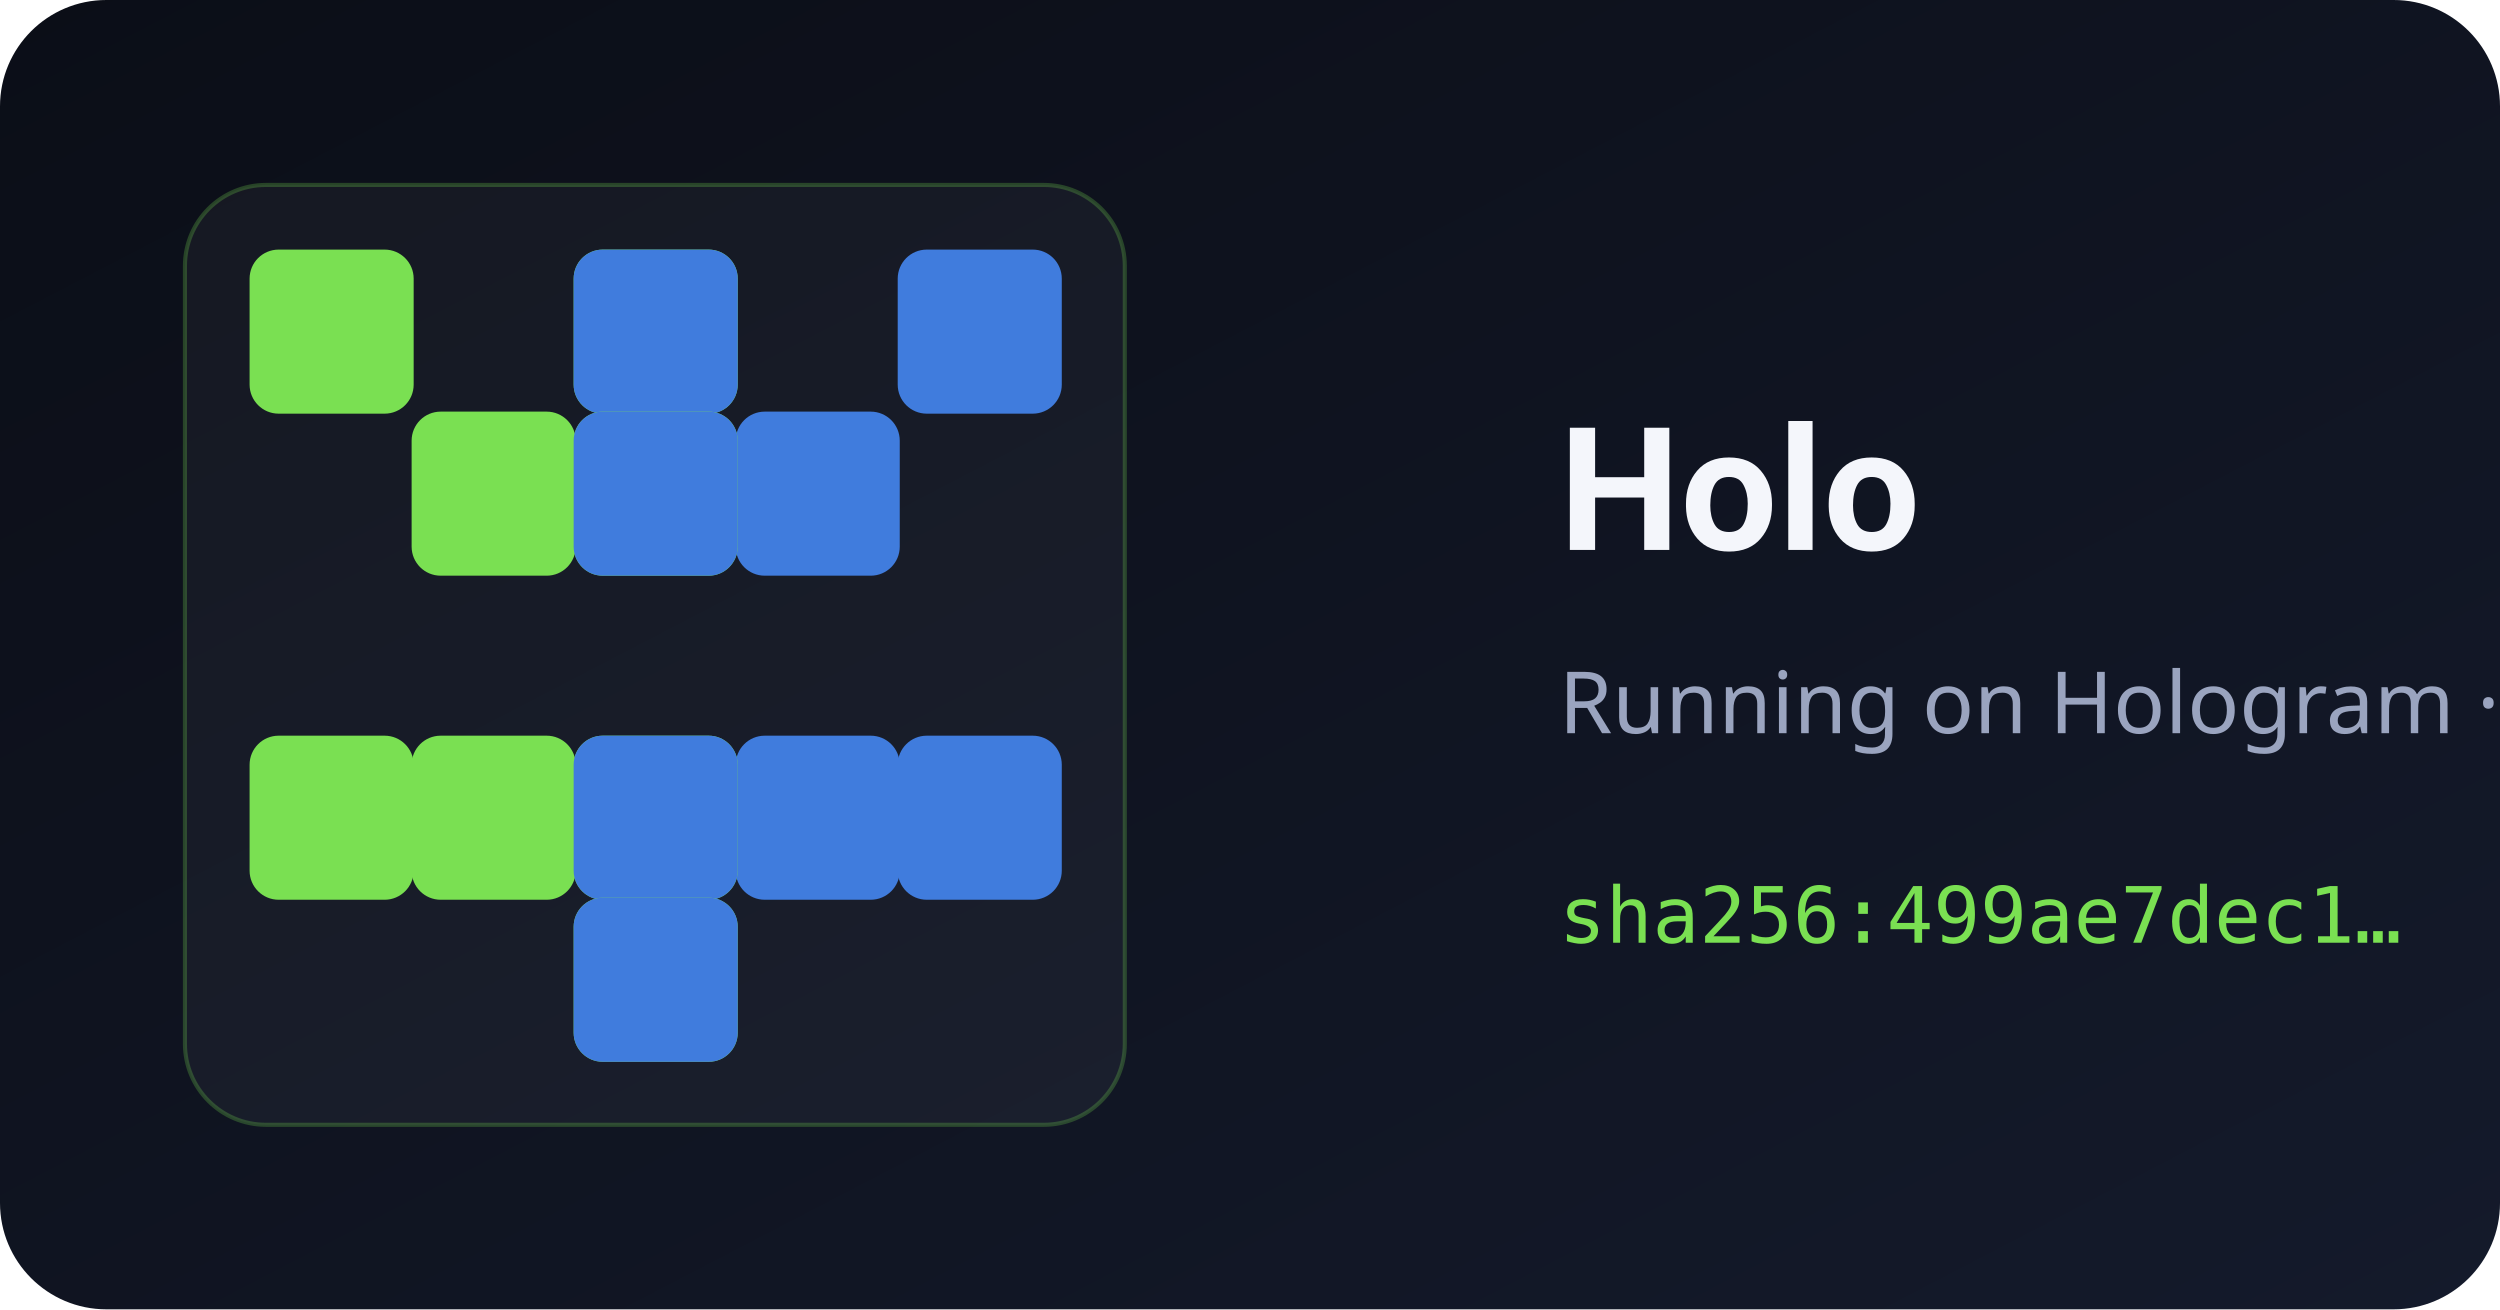
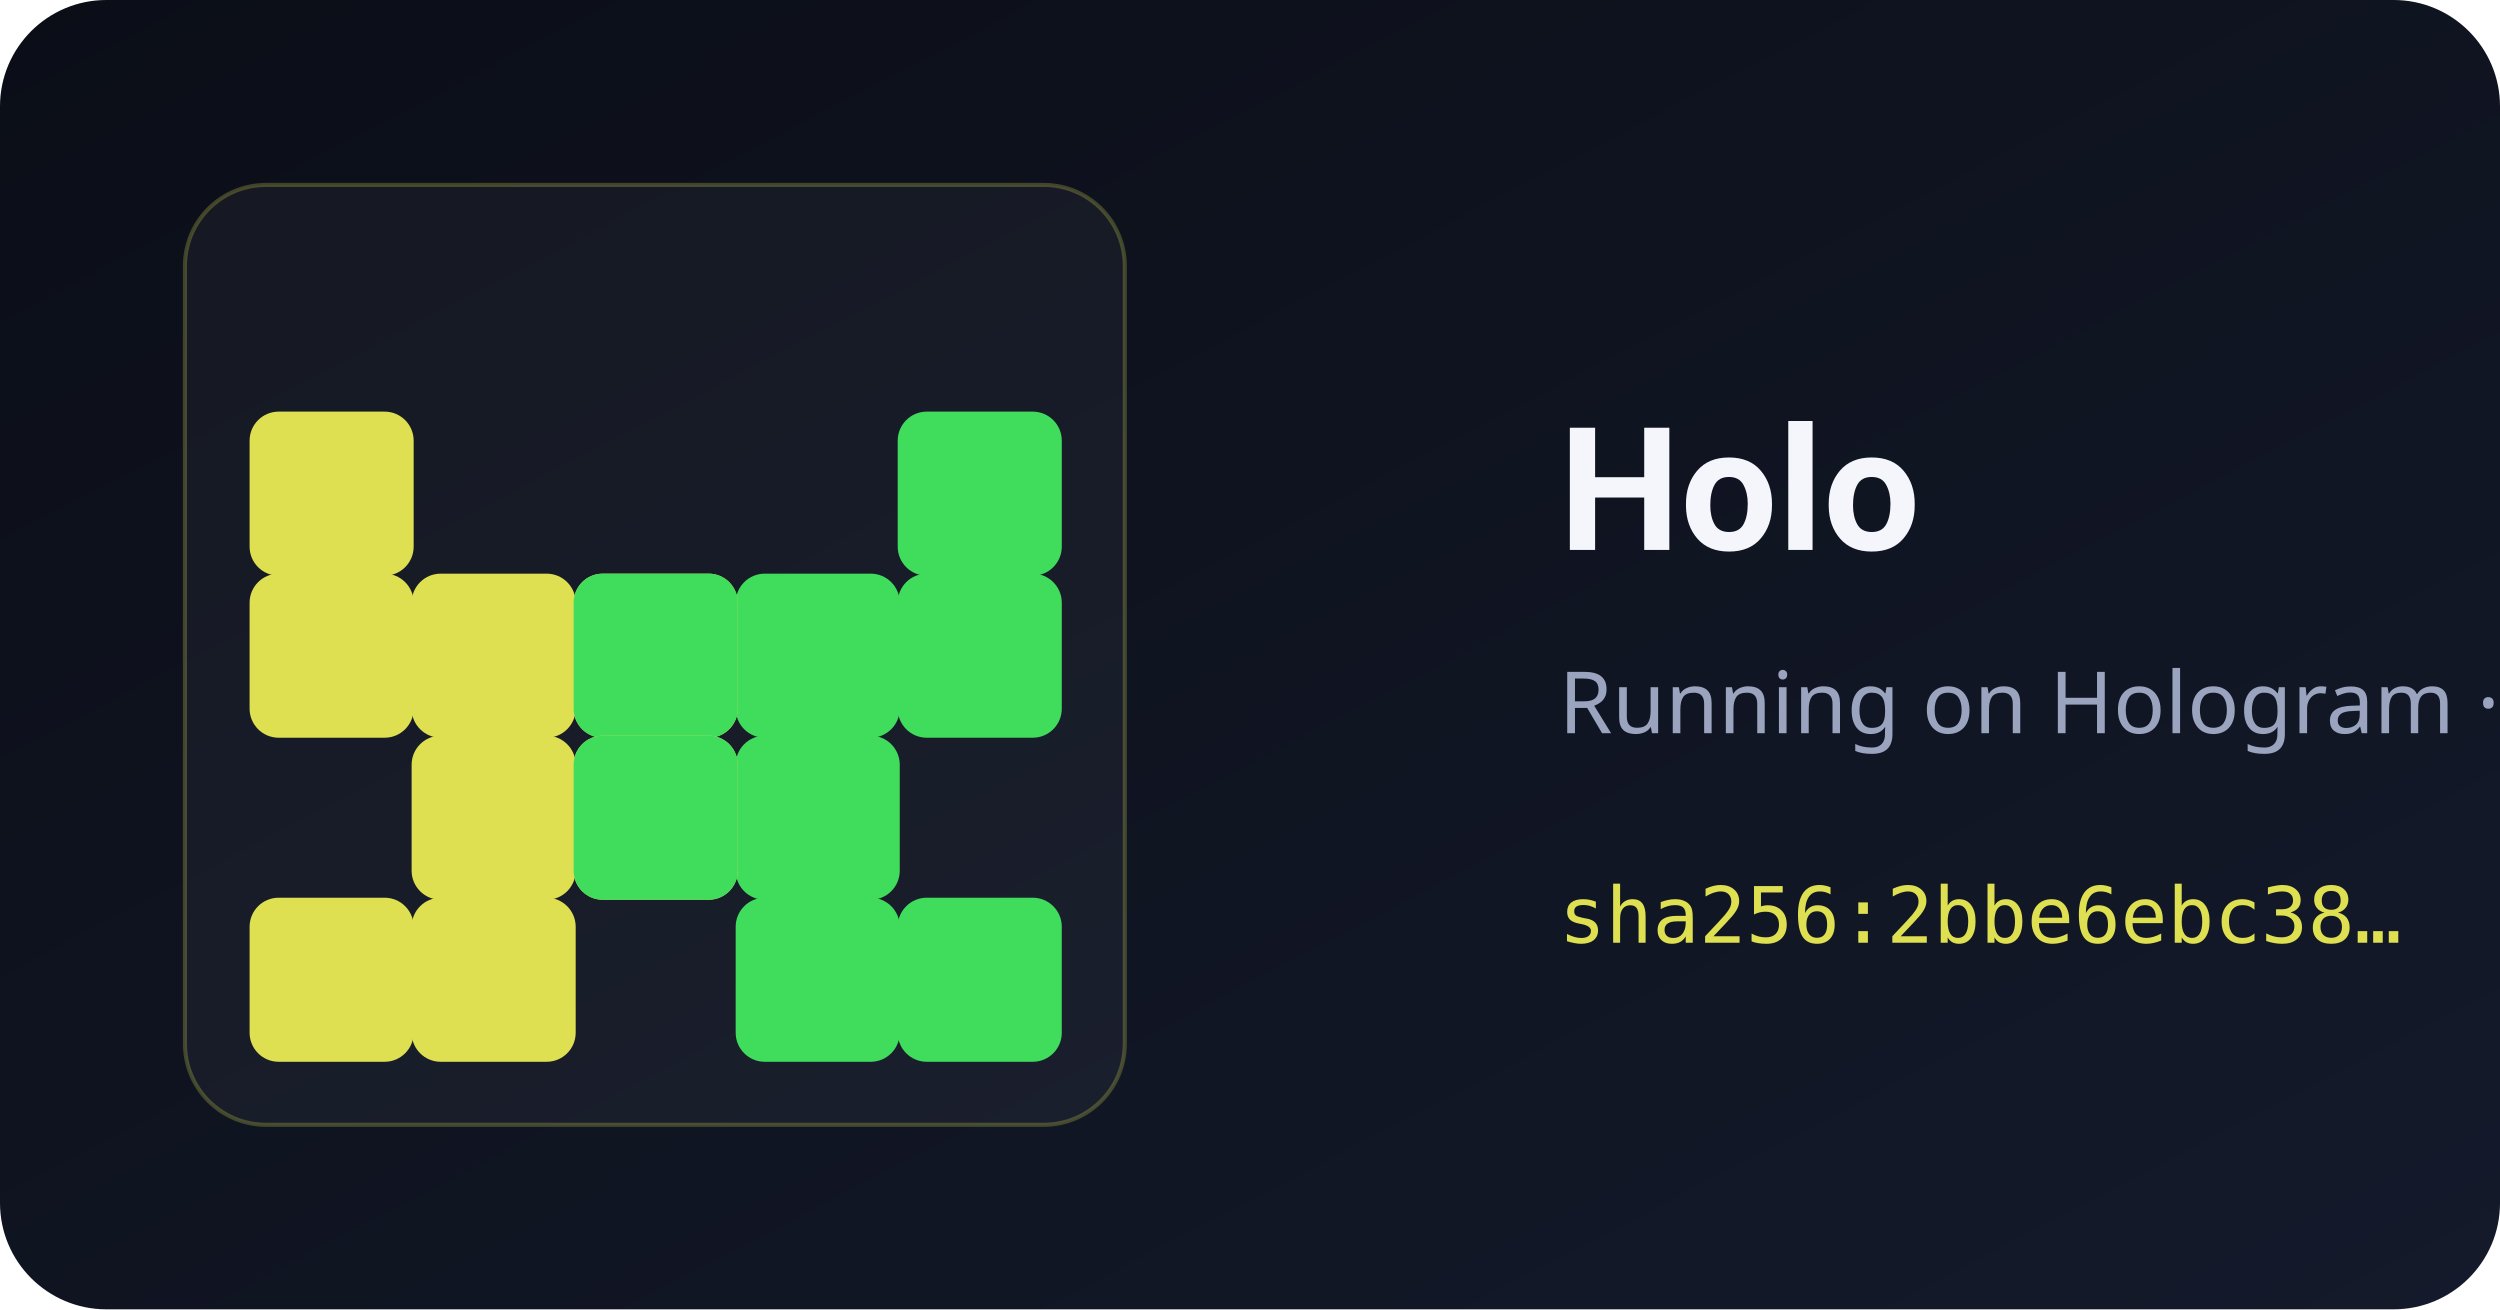
- <svg xmlns="http://www.w3.org/2000/svg" width="611" height="320" viewBox="0 0 611 320" role="img" aria-label="Holo sha256:499ae7dec1…">
+ <svg xmlns="http://www.w3.org/2000/svg" width="611" height="320" viewBox="0 0 611 320" role="img" aria-label="Holo sha256:2bbe6ebc38…">
  <defs>
    <linearGradient id="bg" x1="0" y1="0" x2="1" y2="1">
      <stop offset="0" stop-color="#0b0e17" />
      <stop offset="1" stop-color="#141a2b" />
    </linearGradient>
  </defs>
  <rect width="611" height="320" rx="26" fill="url(#bg)" />
-   <rect x="45.2" y="45.2" width="229.7" height="229.7" rx="19.8" fill="#ffffff0a" stroke="hsl(103 70% 60%)" stroke-opacity="0.25" />
-   <rect x="61.0" y="61.0" width="40.1" height="40.1" rx="7.1" fill="hsl(103 70% 60%)" />
-   <rect x="219.4" y="61.0" width="40.1" height="40.1" rx="7.1" fill="hsl(217 70% 56%)" />
-   <rect x="140.2" y="61.0" width="40.1" height="40.1" rx="7.1" fill="hsl(103 70% 60%)" />
-   <rect x="140.2" y="61.0" width="40.1" height="40.1" rx="7.1" fill="hsl(217 70% 56%)" />
-   <rect x="100.6" y="100.6" width="40.1" height="40.1" rx="7.1" fill="hsl(103 70% 60%)" />
-   <rect x="179.8" y="100.6" width="40.1" height="40.1" rx="7.1" fill="hsl(217 70% 56%)" />
-   <rect x="140.2" y="100.6" width="40.1" height="40.1" rx="7.1" fill="hsl(103 70% 60%)" />
-   <rect x="140.2" y="100.6" width="40.1" height="40.1" rx="7.1" fill="hsl(217 70% 56%)" />
-   <rect x="61.0" y="179.8" width="40.1" height="40.1" rx="7.1" fill="hsl(103 70% 60%)" />
-   <rect x="219.4" y="179.8" width="40.1" height="40.1" rx="7.1" fill="hsl(217 70% 56%)" />
-   <rect x="100.6" y="179.8" width="40.1" height="40.1" rx="7.1" fill="hsl(103 70% 60%)" />
-   <rect x="179.8" y="179.8" width="40.1" height="40.1" rx="7.1" fill="hsl(217 70% 56%)" />
-   <rect x="140.2" y="179.8" width="40.1" height="40.1" rx="7.1" fill="hsl(103 70% 60%)" />
-   <rect x="140.2" y="179.8" width="40.1" height="40.1" rx="7.1" fill="hsl(217 70% 56%)" />
-   <rect x="140.2" y="219.4" width="40.1" height="40.1" rx="7.1" fill="hsl(103 70% 60%)" />
-   <rect x="140.2" y="219.4" width="40.1" height="40.1" rx="7.1" fill="hsl(217 70% 56%)" />
+   <rect x="45.2" y="45.2" width="229.7" height="229.7" rx="19.8" fill="#ffffff0a" stroke="hsl(61 70% 60%)" stroke-opacity="0.25" />
+   <rect x="61.0" y="100.6" width="40.1" height="40.1" rx="7.1" fill="hsl(61 70% 60%)" />
+   <rect x="219.4" y="100.6" width="40.1" height="40.1" rx="7.1" fill="hsl(131 70% 56%)" />
+   <rect x="61.0" y="140.2" width="40.1" height="40.1" rx="7.1" fill="hsl(61 70% 60%)" />
+   <rect x="219.4" y="140.2" width="40.1" height="40.1" rx="7.1" fill="hsl(131 70% 56%)" />
+   <rect x="100.6" y="140.2" width="40.1" height="40.1" rx="7.1" fill="hsl(61 70% 60%)" />
+   <rect x="179.8" y="140.2" width="40.1" height="40.1" rx="7.1" fill="hsl(131 70% 56%)" />
+   <rect x="140.2" y="140.2" width="40.1" height="40.1" rx="7.1" fill="hsl(61 70% 60%)" />
+   <rect x="140.2" y="140.2" width="40.1" height="40.1" rx="7.1" fill="hsl(131 70% 56%)" />
+   <rect x="100.6" y="179.8" width="40.1" height="40.1" rx="7.1" fill="hsl(61 70% 60%)" />
+   <rect x="179.8" y="179.8" width="40.1" height="40.1" rx="7.1" fill="hsl(131 70% 56%)" />
+   <rect x="140.2" y="179.8" width="40.1" height="40.1" rx="7.1" fill="hsl(61 70% 60%)" />
+   <rect x="140.2" y="179.8" width="40.1" height="40.1" rx="7.1" fill="hsl(131 70% 56%)" />
+   <rect x="61.0" y="219.4" width="40.1" height="40.1" rx="7.1" fill="hsl(61 70% 60%)" />
+   <rect x="219.4" y="219.4" width="40.1" height="40.1" rx="7.1" fill="hsl(131 70% 56%)" />
+   <rect x="100.6" y="219.4" width="40.1" height="40.1" rx="7.1" fill="hsl(61 70% 60%)" />
+   <rect x="179.8" y="219.4" width="40.1" height="40.1" rx="7.1" fill="hsl(131 70% 56%)" />
  <text x="381" y="134.4" font-family="ui-sans-serif,system-ui,Segoe UI,Roboto,sans-serif" font-size="42" font-weight="700" fill="#f4f6fb">Holo</text>
  <text x="381" y="179.2" font-family="ui-sans-serif,system-ui,sans-serif" font-size="21" fill="#9aa4bf">Running on Hologram · live on your device</text>
-   <text x="381" y="230.4" font-family="ui-monospace,Menlo,Consolas,monospace" font-size="19" fill="hsl(103 70% 60%)">sha256:499ae7dec1…</text>
+   <text x="381" y="230.4" font-family="ui-monospace,Menlo,Consolas,monospace" font-size="19" fill="hsl(61 70% 60%)">sha256:2bbe6ebc38…</text>
</svg>
